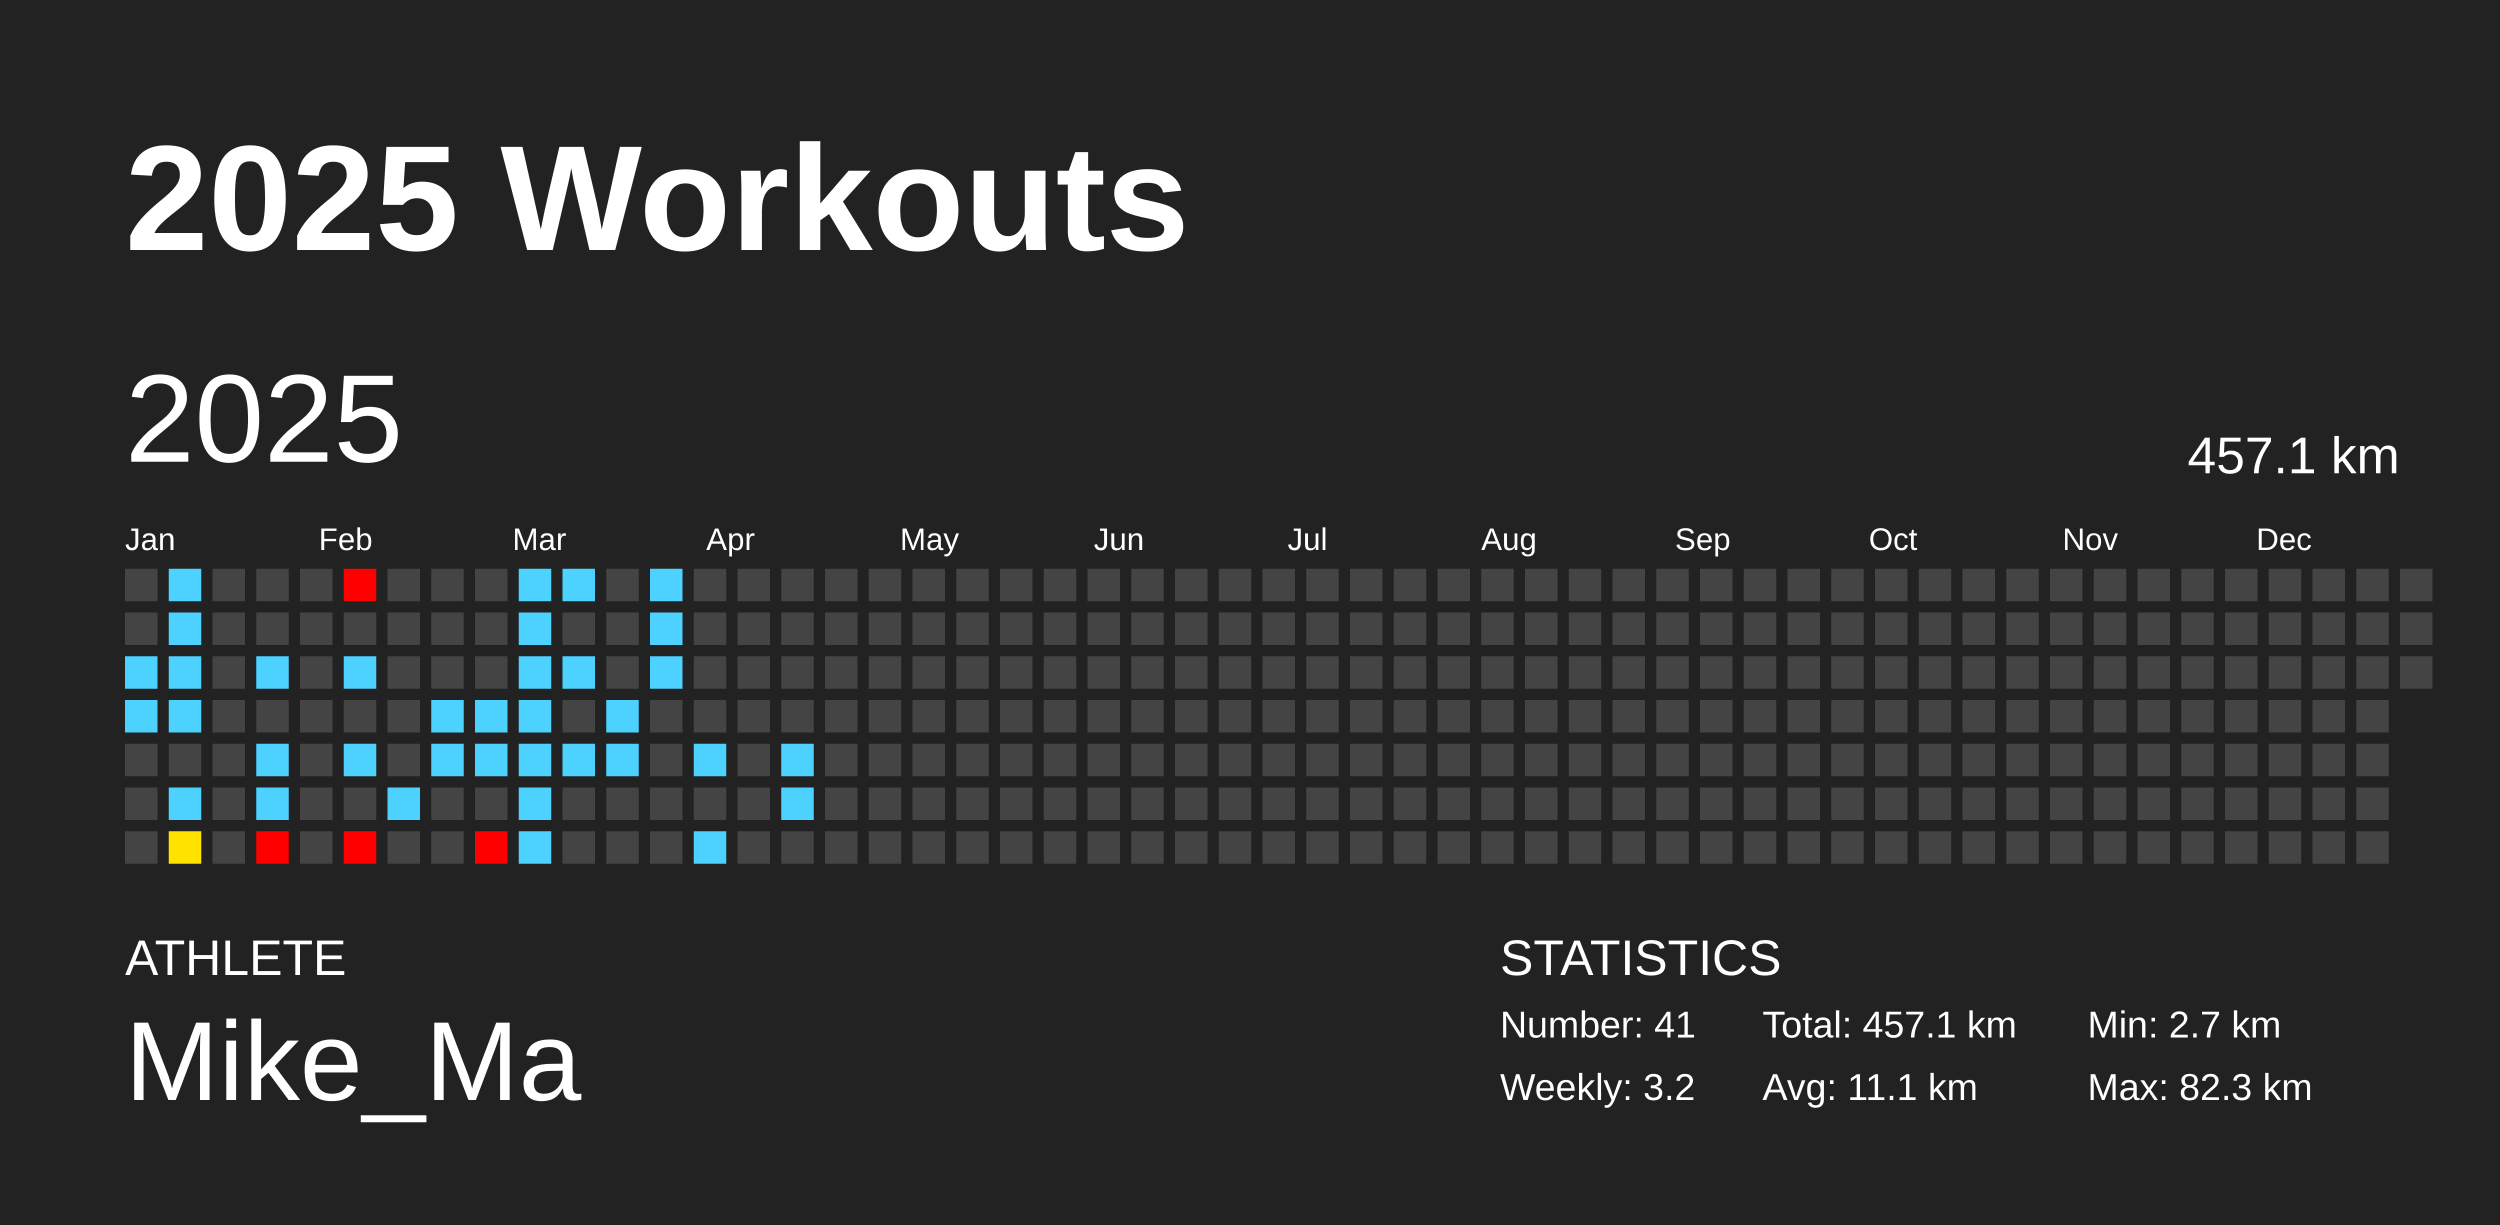
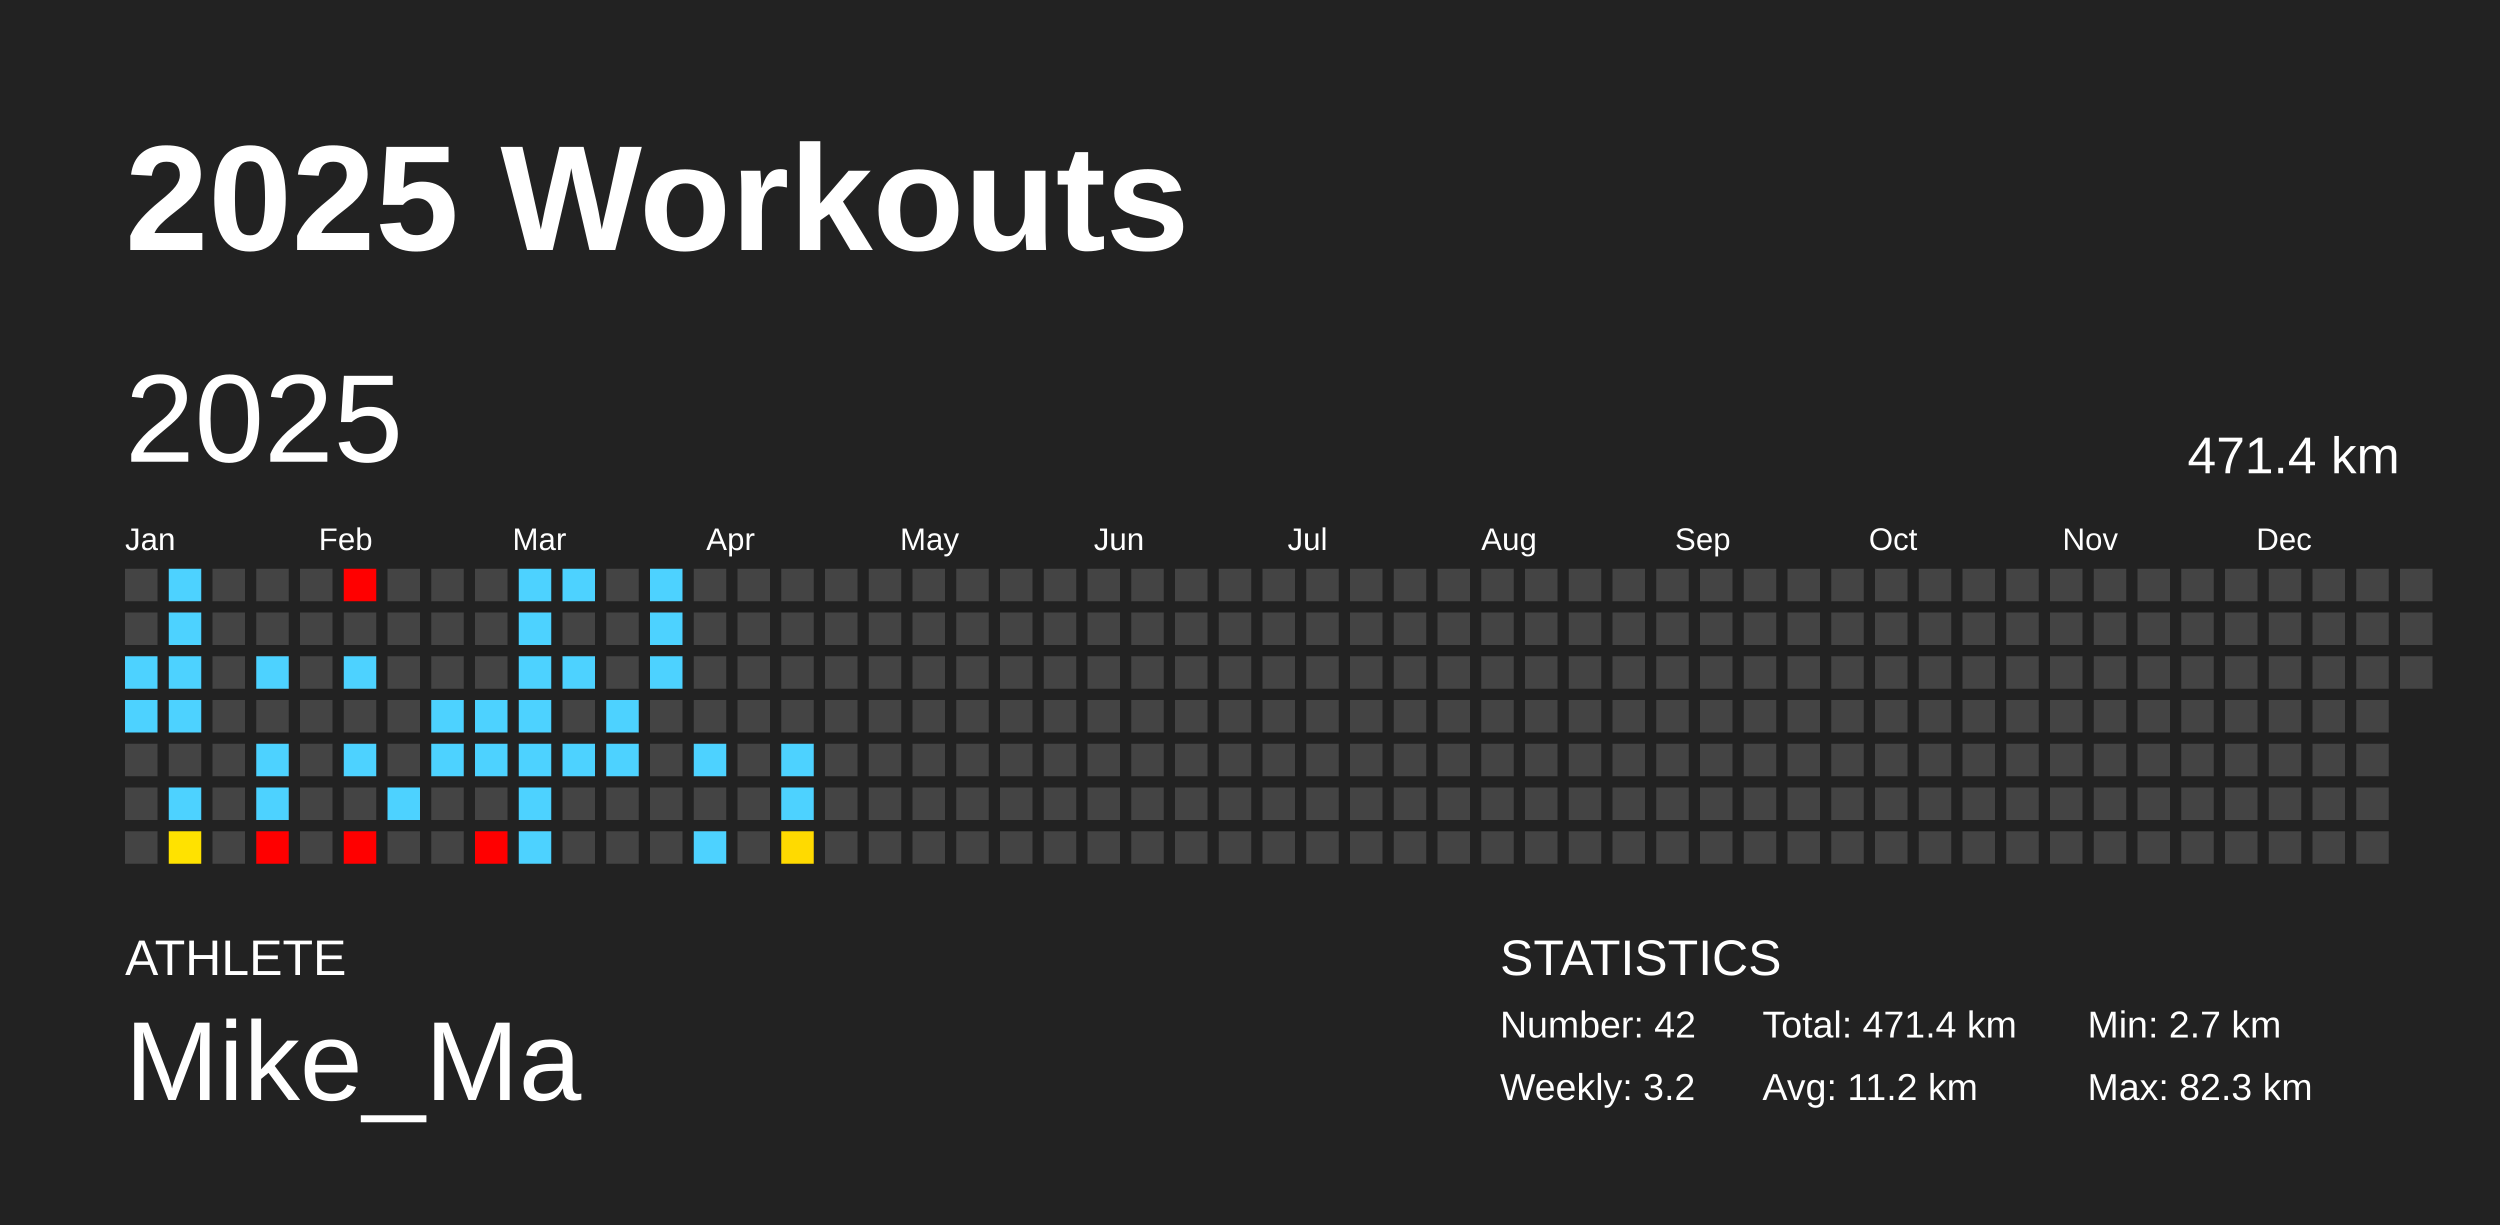
<svg xmlns="http://www.w3.org/2000/svg" baseProfile="full" height="98mm" version="1.1" viewBox="0,0,200,98" width="200mm">
  <defs />
  <rect fill="#222222" height="98" width="200" x="0" y="0" />
  <text fill="#FFFFFF" style="font-size:12px; font-family:Arial; font-weight:bold;" x="10" y="20">2025 Workouts</text>
  <text fill="#FFFFFF" style="font-size:4px; font-family:Arial" x="10" y="78">ATHLETE</text>
  <text fill="#FFFFFF" style="font-size:9px; font-family:Arial" x="10" y="88">Mike_Ma</text>
  <text fill="#FFFFFF" style="font-size:4px; font-family:Arial" x="120" y="78">STATISTICS</text>
-   <text fill="#FFFFFF" style="font-size:3px; font-family:Arial" x="120" y="83">Number: 41</text>
+   <text fill="#FFFFFF" style="font-size:3px; font-family:Arial" x="120" y="83">Number: 42</text>
  <text fill="#FFFFFF" style="font-size:3px; font-family:Arial" x="120" y="88">Weekly: 3.2</text>
-   <text fill="#FFFFFF" style="font-size:3px; font-family:Arial" x="141" y="83">Total: 457.1 km</text>
-   <text fill="#FFFFFF" style="font-size:3px; font-family:Arial" x="141" y="88">Avg: 11.1 km</text>
+   <text fill="#FFFFFF" style="font-size:3px; font-family:Arial" x="141" y="83">Total: 471.4 km</text>
+   <text fill="#FFFFFF" style="font-size:3px; font-family:Arial" x="141" y="88">Avg: 11.2 km</text>
  <text fill="#FFFFFF" style="font-size:3px; font-family:Arial" x="167" y="83">Min: 2.7 km</text>
  <text fill="#FFFFFF" style="font-size:3px; font-family:Arial" x="167" y="88">Max: 82.3 km</text>
  <text dominant-baseline="hanging" fill="#FFFFFF" style="font-size:10.0px; font-family:Arial;" x="10" y="30">2025</text>
-   <text dominant-baseline="hanging" fill="#FFFFFF" style="font-size:4.125px; font-family:Arial;" x="175" y="35">457.1 km</text>
+   <text dominant-baseline="hanging" fill="#FFFFFF" style="font-size:4.125px; font-family:Arial;" x="175" y="35">471.4 km</text>
  <text fill="#FFFFFF" style="font-size:2.5px; font-family:Arial" x="10.0" y="44">Jan</text>
  <text fill="#FFFFFF" style="font-size:2.5px; font-family:Arial" x="25.5" y="44">Feb</text>
  <text fill="#FFFFFF" style="font-size:2.5px; font-family:Arial" x="41.0" y="44">Mar</text>
  <text fill="#FFFFFF" style="font-size:2.5px; font-family:Arial" x="56.5" y="44">Apr</text>
  <text fill="#FFFFFF" style="font-size:2.5px; font-family:Arial" x="72.0" y="44">May</text>
  <text fill="#FFFFFF" style="font-size:2.5px; font-family:Arial" x="87.5" y="44">Jun</text>
  <text fill="#FFFFFF" style="font-size:2.5px; font-family:Arial" x="103.0" y="44">Jul</text>
  <text fill="#FFFFFF" style="font-size:2.5px; font-family:Arial" x="118.5" y="44">Aug</text>
  <text fill="#FFFFFF" style="font-size:2.5px; font-family:Arial" x="134.0" y="44">Sep</text>
  <text fill="#FFFFFF" style="font-size:2.5px; font-family:Arial" x="149.5" y="44">Oct</text>
  <text fill="#FFFFFF" style="font-size:2.5px; font-family:Arial" x="165.0" y="44">Nov</text>
  <text fill="#FFFFFF" style="font-size:2.5px; font-family:Arial" x="180.5" y="44">Dec</text>
  <rect fill="#444444" height="2.6" width="2.6" x="10.0" y="45.5" />
  <rect fill="#444444" height="2.6" width="2.6" x="10.0" y="49.0" />
  <rect fill="#4dd2ff" height="2.6" width="2.6" x="10.0" y="52.5" />
  <rect fill="#4dd2ff" height="2.6" width="2.6" x="10.0" y="56.0" />
  <rect fill="#444444" height="2.6" width="2.6" x="10.0" y="59.5" />
  <rect fill="#444444" height="2.6" width="2.6" x="10.0" y="63.0" />
  <rect fill="#444444" height="2.6" width="2.6" x="10.0" y="66.5" />
  <rect fill="#4dd2ff" height="2.6" width="2.6" x="13.5" y="45.5" />
  <rect fill="#4dd2ff" height="2.6" width="2.6" x="13.5" y="49.0" />
  <rect fill="#4dd2ff" height="2.6" width="2.6" x="13.5" y="52.5" />
  <rect fill="#4dd2ff" height="2.6" width="2.6" x="13.5" y="56.0" />
  <rect fill="#444444" height="2.6" width="2.6" x="13.5" y="59.5" />
  <rect fill="#4dd2ff" height="2.6" width="2.6" x="13.5" y="63.0" />
  <rect fill="#ffe200" height="2.6" width="2.6" x="13.5" y="66.5" />
  <rect fill="#444444" height="2.6" width="2.6" x="17.0" y="45.5" />
  <rect fill="#444444" height="2.6" width="2.6" x="17.0" y="49.0" />
  <rect fill="#444444" height="2.6" width="2.6" x="17.0" y="52.5" />
  <rect fill="#444444" height="2.6" width="2.6" x="17.0" y="56.0" />
  <rect fill="#444444" height="2.6" width="2.6" x="17.0" y="59.5" />
  <rect fill="#444444" height="2.6" width="2.6" x="17.0" y="63.0" />
  <rect fill="#444444" height="2.6" width="2.6" x="17.0" y="66.5" />
  <rect fill="#444444" height="2.6" width="2.6" x="20.5" y="45.5" />
  <rect fill="#444444" height="2.6" width="2.6" x="20.5" y="49.0" />
  <rect fill="#4dd2ff" height="2.6" width="2.6" x="20.5" y="52.5" />
  <rect fill="#444444" height="2.6" width="2.6" x="20.5" y="56.0" />
  <rect fill="#4dd2ff" height="2.6" width="2.6" x="20.5" y="59.5" />
  <rect fill="#4dd2ff" height="2.6" width="2.6" x="20.5" y="63.0" />
  <rect fill="red" height="2.6" width="2.6" x="20.5" y="66.5" />
  <rect fill="#444444" height="2.6" width="2.6" x="24.0" y="45.5" />
  <rect fill="#444444" height="2.6" width="2.6" x="24.0" y="49.0" />
  <rect fill="#444444" height="2.6" width="2.6" x="24.0" y="52.5" />
  <rect fill="#444444" height="2.6" width="2.6" x="24.0" y="56.0" />
  <rect fill="#444444" height="2.6" width="2.6" x="24.0" y="59.5" />
  <rect fill="#444444" height="2.6" width="2.6" x="24.0" y="63.0" />
  <rect fill="#444444" height="2.6" width="2.6" x="24.0" y="66.5" />
  <rect fill="red" height="2.6" width="2.6" x="27.5" y="45.5" />
  <rect fill="#444444" height="2.6" width="2.6" x="27.5" y="49.0" />
  <rect fill="#4dd2ff" height="2.6" width="2.6" x="27.5" y="52.5" />
  <rect fill="#444444" height="2.6" width="2.6" x="27.5" y="56.0" />
  <rect fill="#4dd2ff" height="2.6" width="2.6" x="27.5" y="59.5" />
  <rect fill="#444444" height="2.6" width="2.6" x="27.5" y="63.0" />
  <rect fill="red" height="2.6" width="2.6" x="27.5" y="66.5" />
  <rect fill="#444444" height="2.6" width="2.6" x="31.0" y="45.5" />
  <rect fill="#444444" height="2.6" width="2.6" x="31.0" y="49.0" />
  <rect fill="#444444" height="2.6" width="2.6" x="31.0" y="52.5" />
  <rect fill="#444444" height="2.6" width="2.6" x="31.0" y="56.0" />
  <rect fill="#444444" height="2.6" width="2.6" x="31.0" y="59.5" />
  <rect fill="#4dd2ff" height="2.6" width="2.6" x="31.0" y="63.0" />
  <rect fill="#444444" height="2.6" width="2.6" x="31.0" y="66.5" />
  <rect fill="#444444" height="2.6" width="2.6" x="34.5" y="45.5" />
  <rect fill="#444444" height="2.6" width="2.6" x="34.5" y="49.0" />
  <rect fill="#444444" height="2.6" width="2.6" x="34.5" y="52.5" />
  <rect fill="#4dd2ff" height="2.6" width="2.6" x="34.5" y="56.0" />
  <rect fill="#4dd2ff" height="2.6" width="2.6" x="34.5" y="59.5" />
  <rect fill="#444444" height="2.6" width="2.6" x="34.5" y="63.0" />
  <rect fill="#444444" height="2.6" width="2.6" x="34.5" y="66.5" />
  <rect fill="#444444" height="2.6" width="2.6" x="38.0" y="45.5" />
  <rect fill="#444444" height="2.6" width="2.6" x="38.0" y="49.0" />
  <rect fill="#444444" height="2.6" width="2.6" x="38.0" y="52.5" />
  <rect fill="#4dd2ff" height="2.6" width="2.6" x="38.0" y="56.0" />
  <rect fill="#4dd2ff" height="2.6" width="2.6" x="38.0" y="59.5" />
  <rect fill="#444444" height="2.6" width="2.6" x="38.0" y="63.0" />
  <rect fill="red" height="2.6" width="2.6" x="38.0" y="66.5" />
  <rect fill="#4dd2ff" height="2.6" width="2.6" x="41.5" y="45.5" />
  <rect fill="#4dd2ff" height="2.6" width="2.6" x="41.5" y="49.0" />
  <rect fill="#4dd2ff" height="2.6" width="2.6" x="41.5" y="52.5" />
  <rect fill="#4dd2ff" height="2.6" width="2.6" x="41.5" y="56.0" />
  <rect fill="#4dd2ff" height="2.6" width="2.6" x="41.5" y="59.5" />
  <rect fill="#4dd2ff" height="2.6" width="2.6" x="41.5" y="63.0" />
  <rect fill="#4dd2ff" height="2.6" width="2.6" x="41.5" y="66.5" />
  <rect fill="#4dd2ff" height="2.6" width="2.6" x="45.0" y="45.5" />
  <rect fill="#444444" height="2.6" width="2.6" x="45.0" y="49.0" />
  <rect fill="#4dd2ff" height="2.6" width="2.6" x="45.0" y="52.5" />
  <rect fill="#444444" height="2.6" width="2.6" x="45.0" y="56.0" />
  <rect fill="#4dd2ff" height="2.6" width="2.6" x="45.0" y="59.5" />
  <rect fill="#444444" height="2.6" width="2.6" x="45.0" y="63.0" />
  <rect fill="#444444" height="2.6" width="2.6" x="45.0" y="66.5" />
  <rect fill="#444444" height="2.6" width="2.6" x="48.5" y="45.5" />
  <rect fill="#444444" height="2.6" width="2.6" x="48.5" y="49.0" />
  <rect fill="#444444" height="2.6" width="2.6" x="48.5" y="52.5" />
  <rect fill="#4dd2ff" height="2.6" width="2.6" x="48.5" y="56.0" />
  <rect fill="#4dd2ff" height="2.6" width="2.6" x="48.5" y="59.5" />
  <rect fill="#444444" height="2.6" width="2.6" x="48.5" y="63.0" />
  <rect fill="#444444" height="2.6" width="2.6" x="48.5" y="66.5" />
  <rect fill="#4dd2ff" height="2.6" width="2.6" x="52.0" y="45.5" />
  <rect fill="#4dd2ff" height="2.6" width="2.6" x="52.0" y="49.0" />
  <rect fill="#4dd2ff" height="2.6" width="2.6" x="52.0" y="52.5" />
  <rect fill="#444444" height="2.6" width="2.6" x="52.0" y="56.0" />
  <rect fill="#444444" height="2.6" width="2.6" x="52.0" y="59.5" />
  <rect fill="#444444" height="2.6" width="2.6" x="52.0" y="63.0" />
  <rect fill="#444444" height="2.6" width="2.6" x="52.0" y="66.5" />
  <rect fill="#444444" height="2.6" width="2.6" x="55.5" y="45.5" />
  <rect fill="#444444" height="2.6" width="2.6" x="55.5" y="49.0" />
  <rect fill="#444444" height="2.6" width="2.6" x="55.5" y="52.5" />
  <rect fill="#444444" height="2.6" width="2.6" x="55.5" y="56.0" />
  <rect fill="#4dd2ff" height="2.6" width="2.6" x="55.5" y="59.5" />
  <rect fill="#444444" height="2.6" width="2.6" x="55.5" y="63.0" />
  <rect fill="#4dd2ff" height="2.6" width="2.6" x="55.5" y="66.5" />
  <rect fill="#444444" height="2.6" width="2.6" x="59.0" y="45.5" />
  <rect fill="#444444" height="2.6" width="2.6" x="59.0" y="49.0" />
  <rect fill="#444444" height="2.6" width="2.6" x="59.0" y="52.5" />
  <rect fill="#444444" height="2.6" width="2.6" x="59.0" y="56.0" />
  <rect fill="#444444" height="2.6" width="2.6" x="59.0" y="59.5" />
  <rect fill="#444444" height="2.6" width="2.6" x="59.0" y="63.0" />
  <rect fill="#444444" height="2.6" width="2.6" x="59.0" y="66.5" />
  <rect fill="#444444" height="2.6" width="2.6" x="62.5" y="45.5" />
  <rect fill="#444444" height="2.6" width="2.6" x="62.5" y="49.0" />
  <rect fill="#444444" height="2.6" width="2.6" x="62.5" y="52.5" />
  <rect fill="#444444" height="2.6" width="2.6" x="62.5" y="56.0" />
  <rect fill="#4dd2ff" height="2.6" width="2.6" x="62.5" y="59.5" />
  <rect fill="#4dd2ff" height="2.6" width="2.6" x="62.5" y="63.0" />
-   <rect fill="#444444" height="2.6" width="2.6" x="62.5" y="66.5" />
+   <rect fill="#ffda00" height="2.6" width="2.6" x="62.5" y="66.5" />
  <rect fill="#444444" height="2.6" width="2.6" x="66.0" y="45.5" />
  <rect fill="#444444" height="2.6" width="2.6" x="66.0" y="49.0" />
  <rect fill="#444444" height="2.6" width="2.6" x="66.0" y="52.5" />
  <rect fill="#444444" height="2.6" width="2.6" x="66.0" y="56.0" />
  <rect fill="#444444" height="2.6" width="2.6" x="66.0" y="59.5" />
  <rect fill="#444444" height="2.6" width="2.6" x="66.0" y="63.0" />
  <rect fill="#444444" height="2.6" width="2.6" x="66.0" y="66.5" />
  <rect fill="#444444" height="2.6" width="2.6" x="69.5" y="45.5" />
  <rect fill="#444444" height="2.6" width="2.6" x="69.5" y="49.0" />
  <rect fill="#444444" height="2.6" width="2.6" x="69.5" y="52.5" />
  <rect fill="#444444" height="2.6" width="2.6" x="69.5" y="56.0" />
  <rect fill="#444444" height="2.6" width="2.6" x="69.5" y="59.5" />
  <rect fill="#444444" height="2.6" width="2.6" x="69.5" y="63.0" />
  <rect fill="#444444" height="2.6" width="2.6" x="69.5" y="66.5" />
  <rect fill="#444444" height="2.6" width="2.6" x="73.0" y="45.5" />
  <rect fill="#444444" height="2.6" width="2.6" x="73.0" y="49.0" />
  <rect fill="#444444" height="2.6" width="2.6" x="73.0" y="52.5" />
  <rect fill="#444444" height="2.6" width="2.6" x="73.0" y="56.0" />
  <rect fill="#444444" height="2.6" width="2.6" x="73.0" y="59.5" />
  <rect fill="#444444" height="2.6" width="2.6" x="73.0" y="63.0" />
  <rect fill="#444444" height="2.6" width="2.6" x="73.0" y="66.5" />
  <rect fill="#444444" height="2.6" width="2.6" x="76.5" y="45.5" />
  <rect fill="#444444" height="2.6" width="2.6" x="76.5" y="49.0" />
  <rect fill="#444444" height="2.6" width="2.6" x="76.5" y="52.5" />
  <rect fill="#444444" height="2.6" width="2.6" x="76.5" y="56.0" />
  <rect fill="#444444" height="2.6" width="2.6" x="76.5" y="59.5" />
  <rect fill="#444444" height="2.6" width="2.6" x="76.5" y="63.0" />
  <rect fill="#444444" height="2.6" width="2.6" x="76.5" y="66.5" />
  <rect fill="#444444" height="2.6" width="2.6" x="80.0" y="45.5" />
  <rect fill="#444444" height="2.6" width="2.6" x="80.0" y="49.0" />
  <rect fill="#444444" height="2.6" width="2.6" x="80.0" y="52.5" />
  <rect fill="#444444" height="2.6" width="2.6" x="80.0" y="56.0" />
  <rect fill="#444444" height="2.6" width="2.6" x="80.0" y="59.5" />
  <rect fill="#444444" height="2.6" width="2.6" x="80.0" y="63.0" />
  <rect fill="#444444" height="2.6" width="2.6" x="80.0" y="66.5" />
  <rect fill="#444444" height="2.6" width="2.6" x="83.5" y="45.5" />
  <rect fill="#444444" height="2.6" width="2.6" x="83.5" y="49.0" />
  <rect fill="#444444" height="2.6" width="2.6" x="83.5" y="52.5" />
  <rect fill="#444444" height="2.6" width="2.6" x="83.5" y="56.0" />
  <rect fill="#444444" height="2.6" width="2.6" x="83.5" y="59.5" />
  <rect fill="#444444" height="2.6" width="2.6" x="83.5" y="63.0" />
  <rect fill="#444444" height="2.6" width="2.6" x="83.5" y="66.5" />
  <rect fill="#444444" height="2.6" width="2.6" x="87.0" y="45.5" />
  <rect fill="#444444" height="2.6" width="2.6" x="87.0" y="49.0" />
  <rect fill="#444444" height="2.6" width="2.6" x="87.0" y="52.5" />
  <rect fill="#444444" height="2.6" width="2.6" x="87.0" y="56.0" />
  <rect fill="#444444" height="2.6" width="2.6" x="87.0" y="59.5" />
  <rect fill="#444444" height="2.6" width="2.6" x="87.0" y="63.0" />
  <rect fill="#444444" height="2.6" width="2.6" x="87.0" y="66.5" />
  <rect fill="#444444" height="2.6" width="2.6" x="90.5" y="45.5" />
  <rect fill="#444444" height="2.6" width="2.6" x="90.5" y="49.0" />
  <rect fill="#444444" height="2.6" width="2.6" x="90.5" y="52.5" />
  <rect fill="#444444" height="2.6" width="2.6" x="90.5" y="56.0" />
  <rect fill="#444444" height="2.6" width="2.6" x="90.5" y="59.5" />
  <rect fill="#444444" height="2.6" width="2.6" x="90.5" y="63.0" />
  <rect fill="#444444" height="2.6" width="2.6" x="90.5" y="66.5" />
  <rect fill="#444444" height="2.6" width="2.6" x="94.0" y="45.5" />
  <rect fill="#444444" height="2.6" width="2.6" x="94.0" y="49.0" />
  <rect fill="#444444" height="2.6" width="2.6" x="94.0" y="52.5" />
  <rect fill="#444444" height="2.6" width="2.6" x="94.0" y="56.0" />
  <rect fill="#444444" height="2.6" width="2.6" x="94.0" y="59.5" />
  <rect fill="#444444" height="2.6" width="2.6" x="94.0" y="63.0" />
  <rect fill="#444444" height="2.6" width="2.6" x="94.0" y="66.5" />
  <rect fill="#444444" height="2.6" width="2.6" x="97.5" y="45.5" />
  <rect fill="#444444" height="2.6" width="2.6" x="97.5" y="49.0" />
  <rect fill="#444444" height="2.6" width="2.6" x="97.5" y="52.5" />
  <rect fill="#444444" height="2.6" width="2.6" x="97.5" y="56.0" />
  <rect fill="#444444" height="2.6" width="2.6" x="97.5" y="59.5" />
  <rect fill="#444444" height="2.6" width="2.6" x="97.5" y="63.0" />
  <rect fill="#444444" height="2.6" width="2.6" x="97.5" y="66.5" />
  <rect fill="#444444" height="2.6" width="2.6" x="101.0" y="45.5" />
  <rect fill="#444444" height="2.6" width="2.6" x="101.0" y="49.0" />
  <rect fill="#444444" height="2.6" width="2.6" x="101.0" y="52.5" />
  <rect fill="#444444" height="2.6" width="2.6" x="101.0" y="56.0" />
  <rect fill="#444444" height="2.6" width="2.6" x="101.0" y="59.5" />
  <rect fill="#444444" height="2.6" width="2.6" x="101.0" y="63.0" />
  <rect fill="#444444" height="2.6" width="2.6" x="101.0" y="66.5" />
  <rect fill="#444444" height="2.6" width="2.6" x="104.5" y="45.5" />
  <rect fill="#444444" height="2.6" width="2.6" x="104.5" y="49.0" />
  <rect fill="#444444" height="2.6" width="2.6" x="104.5" y="52.5" />
  <rect fill="#444444" height="2.6" width="2.6" x="104.5" y="56.0" />
  <rect fill="#444444" height="2.6" width="2.6" x="104.5" y="59.5" />
  <rect fill="#444444" height="2.6" width="2.6" x="104.5" y="63.0" />
  <rect fill="#444444" height="2.6" width="2.6" x="104.5" y="66.5" />
  <rect fill="#444444" height="2.6" width="2.6" x="108.0" y="45.5" />
  <rect fill="#444444" height="2.6" width="2.6" x="108.0" y="49.0" />
  <rect fill="#444444" height="2.6" width="2.6" x="108.0" y="52.5" />
  <rect fill="#444444" height="2.6" width="2.6" x="108.0" y="56.0" />
  <rect fill="#444444" height="2.6" width="2.6" x="108.0" y="59.5" />
  <rect fill="#444444" height="2.6" width="2.6" x="108.0" y="63.0" />
  <rect fill="#444444" height="2.6" width="2.6" x="108.0" y="66.5" />
  <rect fill="#444444" height="2.6" width="2.6" x="111.5" y="45.5" />
  <rect fill="#444444" height="2.6" width="2.6" x="111.5" y="49.0" />
  <rect fill="#444444" height="2.6" width="2.6" x="111.5" y="52.5" />
  <rect fill="#444444" height="2.6" width="2.6" x="111.5" y="56.0" />
  <rect fill="#444444" height="2.6" width="2.6" x="111.5" y="59.5" />
  <rect fill="#444444" height="2.6" width="2.6" x="111.5" y="63.0" />
  <rect fill="#444444" height="2.6" width="2.6" x="111.5" y="66.5" />
  <rect fill="#444444" height="2.6" width="2.6" x="115.0" y="45.5" />
  <rect fill="#444444" height="2.6" width="2.6" x="115.0" y="49.0" />
  <rect fill="#444444" height="2.6" width="2.6" x="115.0" y="52.5" />
  <rect fill="#444444" height="2.6" width="2.6" x="115.0" y="56.0" />
  <rect fill="#444444" height="2.6" width="2.6" x="115.0" y="59.5" />
  <rect fill="#444444" height="2.6" width="2.6" x="115.0" y="63.0" />
  <rect fill="#444444" height="2.6" width="2.6" x="115.0" y="66.5" />
  <rect fill="#444444" height="2.6" width="2.6" x="118.5" y="45.5" />
  <rect fill="#444444" height="2.6" width="2.6" x="118.5" y="49.0" />
  <rect fill="#444444" height="2.6" width="2.6" x="118.5" y="52.5" />
  <rect fill="#444444" height="2.6" width="2.6" x="118.5" y="56.0" />
  <rect fill="#444444" height="2.6" width="2.6" x="118.5" y="59.5" />
  <rect fill="#444444" height="2.6" width="2.6" x="118.5" y="63.0" />
  <rect fill="#444444" height="2.6" width="2.6" x="118.5" y="66.5" />
  <rect fill="#444444" height="2.6" width="2.6" x="122.0" y="45.5" />
  <rect fill="#444444" height="2.6" width="2.6" x="122.0" y="49.0" />
  <rect fill="#444444" height="2.6" width="2.6" x="122.0" y="52.5" />
  <rect fill="#444444" height="2.6" width="2.6" x="122.0" y="56.0" />
  <rect fill="#444444" height="2.6" width="2.6" x="122.0" y="59.5" />
  <rect fill="#444444" height="2.6" width="2.6" x="122.0" y="63.0" />
  <rect fill="#444444" height="2.6" width="2.6" x="122.0" y="66.5" />
  <rect fill="#444444" height="2.6" width="2.6" x="125.5" y="45.5" />
  <rect fill="#444444" height="2.6" width="2.6" x="125.5" y="49.0" />
  <rect fill="#444444" height="2.6" width="2.6" x="125.5" y="52.5" />
  <rect fill="#444444" height="2.6" width="2.6" x="125.5" y="56.0" />
  <rect fill="#444444" height="2.6" width="2.6" x="125.5" y="59.5" />
  <rect fill="#444444" height="2.6" width="2.6" x="125.5" y="63.0" />
  <rect fill="#444444" height="2.6" width="2.6" x="125.5" y="66.5" />
  <rect fill="#444444" height="2.6" width="2.6" x="129.0" y="45.5" />
  <rect fill="#444444" height="2.6" width="2.6" x="129.0" y="49.0" />
  <rect fill="#444444" height="2.6" width="2.6" x="129.0" y="52.5" />
  <rect fill="#444444" height="2.6" width="2.6" x="129.0" y="56.0" />
  <rect fill="#444444" height="2.6" width="2.6" x="129.0" y="59.5" />
  <rect fill="#444444" height="2.6" width="2.6" x="129.0" y="63.0" />
  <rect fill="#444444" height="2.6" width="2.6" x="129.0" y="66.5" />
  <rect fill="#444444" height="2.6" width="2.6" x="132.5" y="45.5" />
  <rect fill="#444444" height="2.6" width="2.6" x="132.5" y="49.0" />
  <rect fill="#444444" height="2.6" width="2.6" x="132.5" y="52.5" />
  <rect fill="#444444" height="2.6" width="2.6" x="132.5" y="56.0" />
  <rect fill="#444444" height="2.6" width="2.6" x="132.5" y="59.5" />
  <rect fill="#444444" height="2.6" width="2.6" x="132.5" y="63.0" />
  <rect fill="#444444" height="2.6" width="2.6" x="132.5" y="66.5" />
  <rect fill="#444444" height="2.6" width="2.6" x="136.0" y="45.5" />
  <rect fill="#444444" height="2.6" width="2.6" x="136.0" y="49.0" />
  <rect fill="#444444" height="2.6" width="2.6" x="136.0" y="52.5" />
  <rect fill="#444444" height="2.6" width="2.6" x="136.0" y="56.0" />
  <rect fill="#444444" height="2.6" width="2.6" x="136.0" y="59.5" />
  <rect fill="#444444" height="2.6" width="2.6" x="136.0" y="63.0" />
  <rect fill="#444444" height="2.6" width="2.6" x="136.0" y="66.5" />
  <rect fill="#444444" height="2.6" width="2.6" x="139.5" y="45.5" />
  <rect fill="#444444" height="2.6" width="2.6" x="139.5" y="49.0" />
  <rect fill="#444444" height="2.6" width="2.6" x="139.5" y="52.5" />
  <rect fill="#444444" height="2.6" width="2.6" x="139.5" y="56.0" />
  <rect fill="#444444" height="2.6" width="2.6" x="139.5" y="59.5" />
  <rect fill="#444444" height="2.6" width="2.6" x="139.5" y="63.0" />
  <rect fill="#444444" height="2.6" width="2.6" x="139.5" y="66.5" />
  <rect fill="#444444" height="2.6" width="2.6" x="143.0" y="45.5" />
  <rect fill="#444444" height="2.6" width="2.6" x="143.0" y="49.0" />
  <rect fill="#444444" height="2.6" width="2.6" x="143.0" y="52.5" />
  <rect fill="#444444" height="2.6" width="2.6" x="143.0" y="56.0" />
  <rect fill="#444444" height="2.6" width="2.6" x="143.0" y="59.5" />
  <rect fill="#444444" height="2.6" width="2.6" x="143.0" y="63.0" />
  <rect fill="#444444" height="2.6" width="2.6" x="143.0" y="66.5" />
  <rect fill="#444444" height="2.6" width="2.6" x="146.5" y="45.5" />
  <rect fill="#444444" height="2.6" width="2.6" x="146.5" y="49.0" />
  <rect fill="#444444" height="2.6" width="2.6" x="146.5" y="52.5" />
  <rect fill="#444444" height="2.6" width="2.6" x="146.5" y="56.0" />
  <rect fill="#444444" height="2.6" width="2.6" x="146.5" y="59.5" />
  <rect fill="#444444" height="2.6" width="2.6" x="146.5" y="63.0" />
  <rect fill="#444444" height="2.6" width="2.6" x="146.5" y="66.5" />
  <rect fill="#444444" height="2.6" width="2.6" x="150.0" y="45.5" />
  <rect fill="#444444" height="2.6" width="2.6" x="150.0" y="49.0" />
  <rect fill="#444444" height="2.6" width="2.6" x="150.0" y="52.5" />
  <rect fill="#444444" height="2.6" width="2.6" x="150.0" y="56.0" />
  <rect fill="#444444" height="2.6" width="2.6" x="150.0" y="59.5" />
  <rect fill="#444444" height="2.6" width="2.6" x="150.0" y="63.0" />
  <rect fill="#444444" height="2.6" width="2.6" x="150.0" y="66.5" />
  <rect fill="#444444" height="2.6" width="2.6" x="153.5" y="45.5" />
  <rect fill="#444444" height="2.6" width="2.6" x="153.5" y="49.0" />
  <rect fill="#444444" height="2.6" width="2.6" x="153.5" y="52.5" />
  <rect fill="#444444" height="2.6" width="2.6" x="153.5" y="56.0" />
  <rect fill="#444444" height="2.6" width="2.6" x="153.5" y="59.5" />
  <rect fill="#444444" height="2.6" width="2.6" x="153.5" y="63.0" />
  <rect fill="#444444" height="2.6" width="2.6" x="153.5" y="66.5" />
  <rect fill="#444444" height="2.6" width="2.6" x="157.0" y="45.5" />
  <rect fill="#444444" height="2.6" width="2.6" x="157.0" y="49.0" />
  <rect fill="#444444" height="2.6" width="2.6" x="157.0" y="52.5" />
  <rect fill="#444444" height="2.6" width="2.6" x="157.0" y="56.0" />
  <rect fill="#444444" height="2.6" width="2.6" x="157.0" y="59.5" />
  <rect fill="#444444" height="2.6" width="2.6" x="157.0" y="63.0" />
  <rect fill="#444444" height="2.6" width="2.6" x="157.0" y="66.5" />
  <rect fill="#444444" height="2.6" width="2.6" x="160.5" y="45.5" />
  <rect fill="#444444" height="2.6" width="2.6" x="160.5" y="49.0" />
  <rect fill="#444444" height="2.6" width="2.6" x="160.5" y="52.5" />
  <rect fill="#444444" height="2.6" width="2.6" x="160.5" y="56.0" />
  <rect fill="#444444" height="2.6" width="2.6" x="160.5" y="59.5" />
  <rect fill="#444444" height="2.6" width="2.6" x="160.5" y="63.0" />
  <rect fill="#444444" height="2.6" width="2.6" x="160.5" y="66.5" />
  <rect fill="#444444" height="2.6" width="2.6" x="164.0" y="45.5" />
  <rect fill="#444444" height="2.6" width="2.6" x="164.0" y="49.0" />
  <rect fill="#444444" height="2.6" width="2.6" x="164.0" y="52.5" />
  <rect fill="#444444" height="2.6" width="2.6" x="164.0" y="56.0" />
  <rect fill="#444444" height="2.6" width="2.6" x="164.0" y="59.5" />
  <rect fill="#444444" height="2.6" width="2.6" x="164.0" y="63.0" />
  <rect fill="#444444" height="2.6" width="2.6" x="164.0" y="66.5" />
  <rect fill="#444444" height="2.6" width="2.6" x="167.5" y="45.5" />
  <rect fill="#444444" height="2.6" width="2.6" x="167.5" y="49.0" />
  <rect fill="#444444" height="2.6" width="2.6" x="167.5" y="52.5" />
  <rect fill="#444444" height="2.6" width="2.6" x="167.5" y="56.0" />
  <rect fill="#444444" height="2.6" width="2.6" x="167.5" y="59.5" />
  <rect fill="#444444" height="2.6" width="2.6" x="167.5" y="63.0" />
  <rect fill="#444444" height="2.6" width="2.6" x="167.5" y="66.5" />
  <rect fill="#444444" height="2.6" width="2.6" x="171.0" y="45.5" />
  <rect fill="#444444" height="2.6" width="2.6" x="171.0" y="49.0" />
  <rect fill="#444444" height="2.6" width="2.6" x="171.0" y="52.5" />
  <rect fill="#444444" height="2.6" width="2.6" x="171.0" y="56.0" />
  <rect fill="#444444" height="2.6" width="2.6" x="171.0" y="59.5" />
  <rect fill="#444444" height="2.6" width="2.6" x="171.0" y="63.0" />
  <rect fill="#444444" height="2.6" width="2.6" x="171.0" y="66.5" />
  <rect fill="#444444" height="2.6" width="2.6" x="174.5" y="45.5" />
  <rect fill="#444444" height="2.6" width="2.6" x="174.5" y="49.0" />
  <rect fill="#444444" height="2.6" width="2.6" x="174.5" y="52.5" />
  <rect fill="#444444" height="2.6" width="2.6" x="174.5" y="56.0" />
  <rect fill="#444444" height="2.6" width="2.6" x="174.5" y="59.5" />
  <rect fill="#444444" height="2.6" width="2.6" x="174.5" y="63.0" />
  <rect fill="#444444" height="2.6" width="2.6" x="174.5" y="66.5" />
  <rect fill="#444444" height="2.6" width="2.6" x="178.0" y="45.5" />
  <rect fill="#444444" height="2.6" width="2.6" x="178.0" y="49.0" />
  <rect fill="#444444" height="2.6" width="2.6" x="178.0" y="52.5" />
  <rect fill="#444444" height="2.6" width="2.6" x="178.0" y="56.0" />
  <rect fill="#444444" height="2.6" width="2.6" x="178.0" y="59.5" />
  <rect fill="#444444" height="2.6" width="2.6" x="178.0" y="63.0" />
  <rect fill="#444444" height="2.6" width="2.6" x="178.0" y="66.5" />
  <rect fill="#444444" height="2.6" width="2.6" x="181.5" y="45.5" />
  <rect fill="#444444" height="2.6" width="2.6" x="181.5" y="49.0" />
  <rect fill="#444444" height="2.6" width="2.6" x="181.5" y="52.5" />
  <rect fill="#444444" height="2.6" width="2.6" x="181.5" y="56.0" />
  <rect fill="#444444" height="2.6" width="2.6" x="181.5" y="59.5" />
  <rect fill="#444444" height="2.6" width="2.6" x="181.5" y="63.0" />
  <rect fill="#444444" height="2.6" width="2.6" x="181.5" y="66.5" />
  <rect fill="#444444" height="2.6" width="2.6" x="185.0" y="45.5" />
  <rect fill="#444444" height="2.6" width="2.6" x="185.0" y="49.0" />
  <rect fill="#444444" height="2.6" width="2.6" x="185.0" y="52.5" />
  <rect fill="#444444" height="2.6" width="2.6" x="185.0" y="56.0" />
  <rect fill="#444444" height="2.6" width="2.6" x="185.0" y="59.5" />
  <rect fill="#444444" height="2.6" width="2.6" x="185.0" y="63.0" />
  <rect fill="#444444" height="2.6" width="2.6" x="185.0" y="66.5" />
  <rect fill="#444444" height="2.6" width="2.6" x="188.5" y="45.5" />
  <rect fill="#444444" height="2.6" width="2.6" x="188.5" y="49.0" />
  <rect fill="#444444" height="2.6" width="2.6" x="188.5" y="52.5" />
  <rect fill="#444444" height="2.6" width="2.6" x="188.5" y="56.0" />
  <rect fill="#444444" height="2.6" width="2.6" x="188.5" y="59.5" />
  <rect fill="#444444" height="2.6" width="2.6" x="188.5" y="63.0" />
  <rect fill="#444444" height="2.6" width="2.6" x="188.5" y="66.5" />
  <rect fill="#444444" height="2.6" width="2.6" x="192.0" y="45.5" />
  <rect fill="#444444" height="2.6" width="2.6" x="192.0" y="49.0" />
  <rect fill="#444444" height="2.6" width="2.6" x="192.0" y="52.5" />
</svg>
